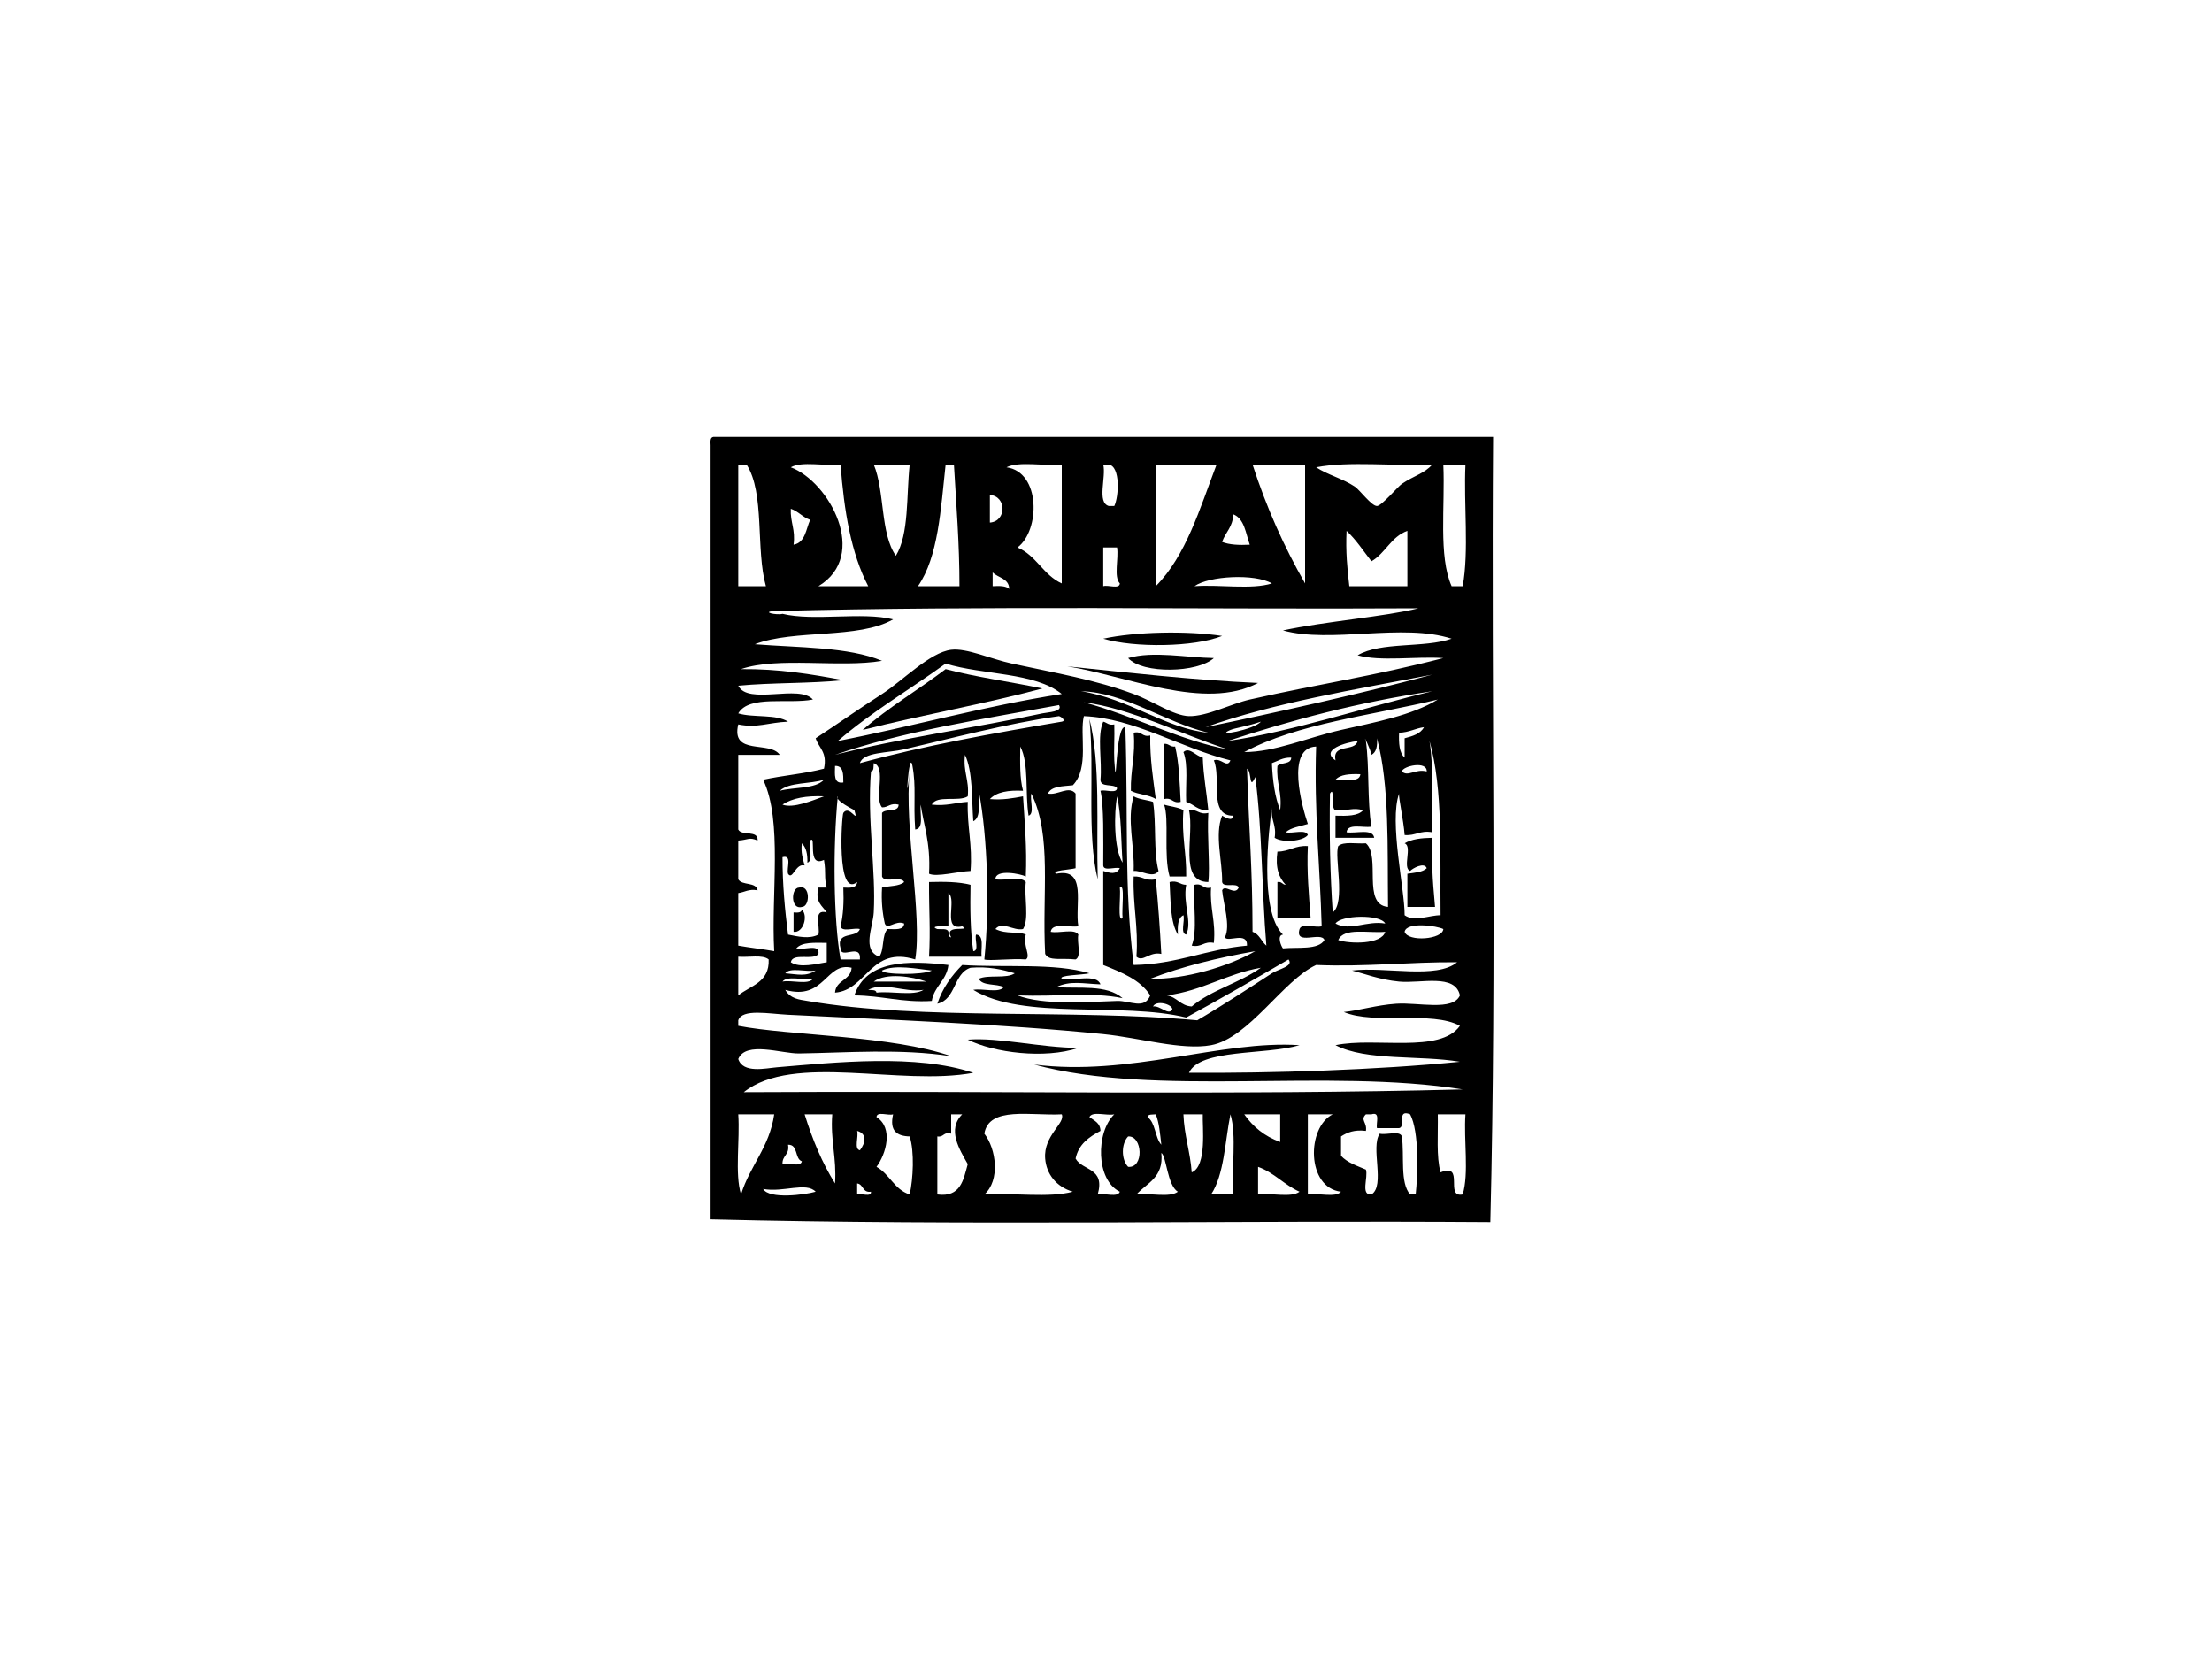
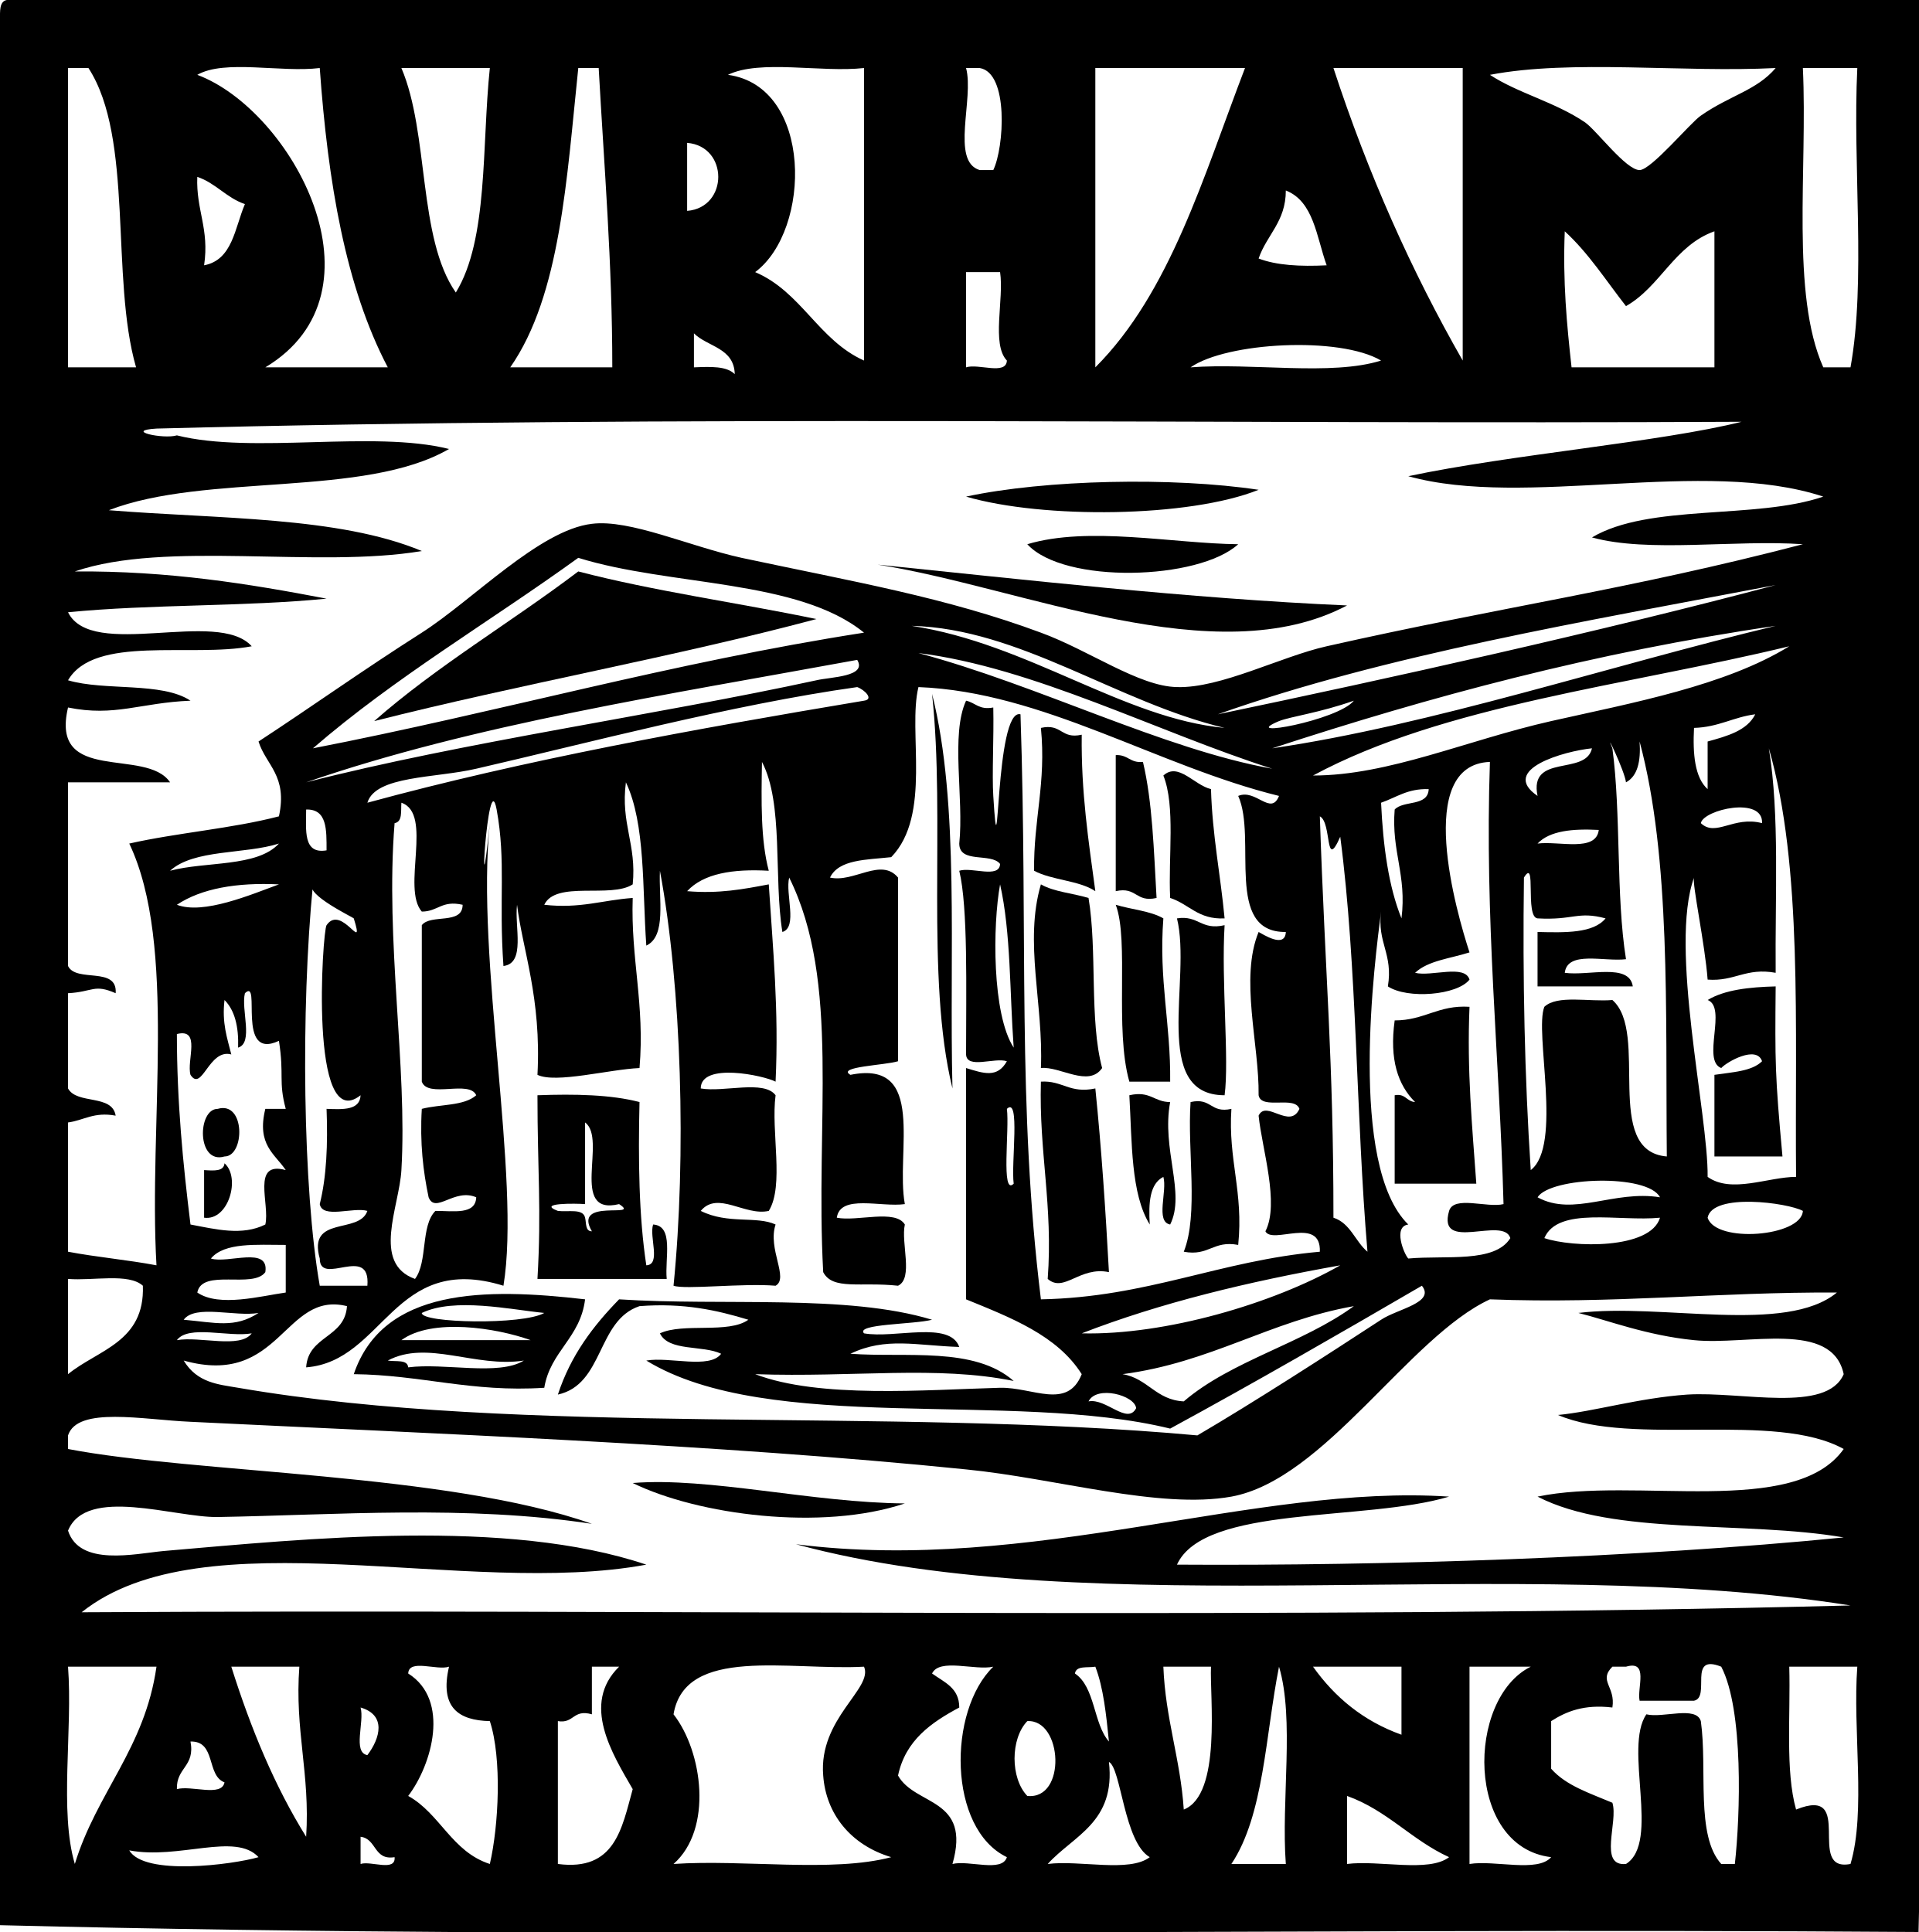
- <svg xmlns="http://www.w3.org/2000/svg" version="1.1" id="Layer_1" x="0px" y="0px" width="800px" height="600px" viewBox="0 0 800 600" enable-background="new 0 0 800 600" xml:space="preserve">
+ <svg xmlns="http://www.w3.org/2000/svg" version="1.1" id="Layer_1" x="0px" y="0px" viewBox="0 0 282 284" style="enable-background:new 0 0 282 284;" xml:space="preserve">
  <g>
-     <path fill-rule="evenodd" clip-rule="evenodd" d="M442,230c-10.182,4.086-31.685,4.329-43,1   C410.522,228.465,429.322,228.066,442,230z" />
-     <path fill-rule="evenodd" clip-rule="evenodd" d="M408,238c9.012-2.667,21.44-0.116,31,0C433.202,243.321,413.331,243.881,408,238z   " />
-     <path fill-rule="evenodd" clip-rule="evenodd" d="M386,241c20.569,2.114,45.895,5.003,69,6C435.655,257.22,407.206,244.301,386,241   z" />
-     <path fill-rule="evenodd" clip-rule="evenodd" d="M377,249c-21.039,5.627-43.741,9.593-65,15c9.218-8.116,20.147-14.519,30-22   C353.078,244.922,365.441,246.559,377,249z" />
-     <path fill-rule="evenodd" clip-rule="evenodd" d="M394,260c4.119,16.214,2.453,38.214,3,58   C392.931,301.735,395.943,278.391,394,260z" />
-     <path fill-rule="evenodd" clip-rule="evenodd" d="M410,265c3.059-0.725,2.941,1.725,6,1c-0.132,8.465,1.039,15.628,2,23   c-2.386-1.614-6.406-1.594-9-3C408.81,278.476,410.749,273.083,410,265z" />
-     <path fill-rule="evenodd" clip-rule="evenodd" d="M421,269c1.794-0.127,2.109,1.224,4,1c1.425,5.908,1.64,13.027,2,20   c-3.059,0.725-2.941-1.725-6-1C421,282.333,421,275.667,421,269z" />
-     <path fill-rule="evenodd" clip-rule="evenodd" d="M435,274c0.224,6.776,1.409,12.591,2,19c-3.897,0.23-5.185-2.148-8-3   c-0.29-6.043,0.801-13.468-1-18C430.123,269.996,432.456,273.42,435,274z" />
-     <path fill-rule="evenodd" clip-rule="evenodd" d="M410,288c1.892,1.108,4.725,1.276,7,2c1.27,7.73,0.104,17.896,2,25   c-1.978,2.871-6.241-0.347-9,0C410.373,305.642,407.421,296.498,410,288z" />
-     <path fill-rule="evenodd" clip-rule="evenodd" d="M421,291c2.275,0.724,5.108,0.892,7,2c-0.739,9.072,1.15,15.517,1,24   c-2,0-4,0-6,0C420.73,309.329,422.942,296.254,421,291z" />
-     <path fill-rule="evenodd" clip-rule="evenodd" d="M430,293c3.156-0.489,3.531,1.802,7,1c-0.473,8.297,0.689,19.762,0,25   C426.026,318.974,432.107,301.893,430,293z" />
-     <path fill-rule="evenodd" clip-rule="evenodd" d="M518,303c-0.115,11.182-0.058,13.02,1,25c-3.333,0-6.667,0-10,0c0-4,0-8,0-12   c2.611-0.389,5.486-0.514,7-2c-0.844-2.354-5.156,0.062-6,1c-2.922-1.078,0.922-8.922-2-10   C510.483,303.483,514.069,303.069,518,303z" />
-     <path fill-rule="evenodd" clip-rule="evenodd" d="M410,317c3.22-0.22,4.231,1.769,8,1c0.858,8.808,1.519,17.814,2,27   c-4.29-0.94-6.607,3.099-9,1C411.775,335.225,409.638,327.362,410,317z" />
-     <path fill-rule="evenodd" clip-rule="evenodd" d="M336,319c5.486-0.152,10.774-0.107,15,1c-0.158,8.491-0.097,16.763,1,24   c2.208-0.125,0.425-4.242,1-6c3.11,0.223,1.689,4.977,2,8c-6.333,0-12.667,0-19,0C336.55,335.719,335.95,330.126,336,319z M343,335   c-1.314-0.132-7.235-0.151-4,1c1.496,0.17,3.69-0.357,4,1c0.224,0.776,0.027,1.973,1,2c-2.895-4.989,7.395-1.811,4-4   c-7.444,1.777-1.717-9.617-5-12C343,327,343,331,343,335z" />
-     <path fill-rule="evenodd" clip-rule="evenodd" d="M423,319c3.056-0.723,3.645,1.022,6,1c-1.261,6.87,2.263,13.357,0,18   c-2.236-0.431-0.405-4.929-1-7c-2.035,0.965-2.16,3.84-2,7C423.203,333.464,423.387,325.947,423,319z" />
-     <path fill-rule="evenodd" clip-rule="evenodd" d="M432,320c3.059-0.726,2.941,1.726,6,1c-0.532,7.532,1.771,12.229,1,20   c-3.708-0.708-4.292,1.708-8,1C433.188,336.521,431.44,327.106,432,320z" />
-     <path fill-rule="evenodd" clip-rule="evenodd" d="M289,321c4.101-1.168,4.018,6.953,1,7C285.899,329.168,285.982,321.047,289,321z" />
-     <path fill-rule="evenodd" clip-rule="evenodd" d="M290,329c2.38,2.123,0.556,8.498-3,8c0-2.333,0-4.667,0-7   C288.419,330.086,289.832,330.165,290,329z" />
-     <path fill-rule="evenodd" clip-rule="evenodd" d="M343,349c-0.659,5.675-5.102,7.564-6,13c-10.667,0.667-18.066-1.934-28-2   C313.229,347.271,328.292,347.266,343,349z M319,351c-0.137,1.518,14.85,1.769,18,0C331.916,350.475,323.707,348.673,319,351z    M335,355c-5.024-1.833-14.525-3.318-19,0C322.333,355,328.667,355,335,355z M317,359c5.349-0.651,13.313,1.313,17-1   c-7.117,1.097-14.207-3.099-20,0C315.177,358.156,316.838,357.828,317,359z" />
-     <path fill-rule="evenodd" clip-rule="evenodd" d="M350,376c11.229-0.889,26.429,2.899,40,3   C377.775,383.062,359.509,380.744,350,376z" />
-     <path fill-rule="evenodd" clip-rule="evenodd" d="M258,158c94,0,187.999,0,282,0c-0.666,94.333,1.332,191.333-1,284   c-93.666-0.666-190,1.332-282-1c0-93.334,0-186.666,0-280C256.914,159.581,256.835,158.168,258,158z M430,388   c30.166,0.164,67.661-1.005,98-4c-14.541-2.459-33.821-0.179-45-6c14.303-3.03,37.842,3.175,45-7c-10.102-5.565-31.041-0.293-42-5   c5.289-0.471,11.83-2.52,19-3c8.012-0.537,20.464,2.773,23-3c-1.698-8.031-14.157-4.241-22-5c-7.024-0.68-12.604-2.866-17-4   c12.216-1.451,30.546,3.213,38-3c-17.45-0.117-32.938,1.729-51,1c-11.947,5.501-24.344,26.49-38,29   c-10.568,1.942-25.818-2.666-39-4c-36.292-3.673-79.254-5.269-114-7c-6.994-0.349-16.599-2.271-18,2c0,0.667,0,1.333,0,2   c18.729,3.614,55.794,3.482,77,11c-18.369-2.844-37.577-1.256-55-1c-6.275,0.092-19.288-4.594-22,2c1.724,5.314,9.826,3.352,14,3   c21.033-1.771,50.508-4.918,71,2c-26.371,4.921-65.09-7.295-83,7c85.862-0.53,179.064,1.144,260-1   c-49.042-7.806-111.114,2.923-155-9c34.557,4.434,67.644-8.879,96-7C457.609,381.654,433.974,379.246,430,388z M267,212   c3.333,0,6.667,0,10,0c-3.751-13.249-0.306-33.694-7-44c-1,0-2,0-3,0C267,182.667,267,197.333,267,212z M296,212c6,0,12,0,18,0   c-6.171-11.829-8.757-27.243-10-44c-5.68,0.653-13.982-1.315-18,1C299.894,174.206,314.478,200.873,296,212z M324,201   c4.818-7.849,3.762-21.571,5-33c-4.333,0-8.667,0-13,0C320.025,177.641,318.339,192.994,324,201z M332,212c5,0,10,0,15,0   c0.018-15.352-1.175-29.492-2-44c-1,0-2,0-3,0C340.227,184.227,339.359,201.359,332,212z M368,198c6.784,2.882,9.342,9.991,16,13   c0-14.333,0-28.667,0-43c-6.345,0.655-15.318-1.318-20,1C376.417,170.672,376.235,191.827,368,198z M401,183c0.667,0,1.333,0,2,0   c1.625-3.329,2.3-14.272-2-15c-0.667,0-1.333,0-2,0C400.131,172.536,396.612,181.721,401,183z M418,212   c10.962-11.038,15.923-28.078,22-44c-7.333,0-14.667,0-22,0C418,182.667,418,197.333,418,212z M472,211c0-14.333,0-28.667,0-43   c-6.333,0-12.667,0-19,0C458.051,183.616,464.453,197.88,472,211z M490,176c1.745,1.159,6.035,7.034,8,7   c1.704-0.029,7.504-6.977,9-8c4.33-2.96,8.169-3.745,11-7c-13.669,0.664-29.996-1.33-42,1C480.104,171.717,485.546,173.043,490,176   z M522,168c0.684,14.982-1.825,33.159,3,44c1.333,0,2.667,0,4,0c2.33-12.67,0.336-29.664,1-44C527.333,168,524.667,168,522,168z    M358,189c6.098-0.453,6.098-9.547,0-10C358,182.333,358,185.667,358,189z M287,197c4.245-0.755,4.457-5.543,6-9   c-2.735-0.931-4.265-3.069-7-4C285.766,188.9,287.762,191.571,287,197z M442,196c2.631,1.036,6.137,1.197,10,1   c-1.5-4.167-1.911-9.423-6-11C445.936,190.602,443.158,192.491,442,196z M488,212c7,0,14,0,21,0c0-6.667,0-13.333,0-20   c-5.903,2.096-7.924,8.076-13,11c-2.922-3.745-5.538-7.795-9-11C486.641,199.36,487.258,205.742,488,212z M399,212   c1.758-0.575,5.875,1.208,6-1c-2.3-2.367-0.358-8.975-1-13c-1.667,0-3.333,0-5,0C399,202.667,399,207.333,399,212z M359,212   c2.465-0.132,4.818-0.151,6,1c-0.095-3.905-4.042-3.958-6-6C359,208.667,359,210.333,359,212z M432,212   c9.006-0.661,20.659,1.325,28-1C453.831,207.375,437.232,208.268,432,212z M513,220c-77.591,0.41-156.974-0.975-233,1   c-4.88,0.319,0.964,1.58,3,1c11.239,2.761,28.826-0.826,40,2c-12.441,7.226-35.815,3.518-50,9c16.054,1.279,33.757,0.91,46,6   c-15.379,2.621-37.608-1.608-51,3c13.785-0.118,25.517,1.817,37,4c-12.085,1.248-25.834,0.832-38,2c3.538,7.129,21.967-0.634,27,5   c-8.926,1.741-23.068-1.734-27,5c5.362,1.638,13.787,0.213,18,3c-7.388,0.332-11.083,2.401-18,1c-2.749,11.416,11.545,5.788,15,11   c-5,0-10,0-15,0c0,9,0,18,0,27c1.188,2.478,7.314,0.02,7,4c-3.164-1.374-3.342-0.218-7,0c0,4.667,0,9.333,0,14   c1.288,2.379,6.494,0.84,7,4c-3.247-0.58-4.652,0.681-7,1c0,6.333,0,12.667,0,19c4.242,0.758,8.758,1.242,13,2   c-1.16-20.84,3.114-47.114-4-62c7.108-1.558,15.144-2.189,22-4c1.306-5.972-1.882-7.451-3-11c7.785-5.075,15.228-10.367,24-16   c7.455-4.787,17.282-15.058,25-16c5.65-0.689,14.258,3.33,22,5c16.39,3.537,30.016,5.826,44,11c7.137,2.641,14.429,7.856,20,8   c6.392,0.165,15.319-4.489,22-6c25.727-5.82,44.257-8.339,70-15c-10.005-0.662-22.66,1.327-31-1c8.351-4.982,24.116-2.551,34-6   c-17.615-5.765-43.842,1.822-61-3C479.087,224.751,501.002,223.005,513,220z M342,240c-12.955,9.379-27.034,17.633-39,28   c27.338-5.329,52.729-12.605,81-17C374.253,243.08,355.487,244.179,342,240z M436,263c24.924-5.171,56.445-12.159,82-19   C489.771,249.438,460.835,254.168,436,263z M437,265c-15.877-3.792-30.07-14.593-46-15C408.07,252.599,422.016,263.647,437,265z    M444,268c23.308-3.413,49.754-12.207,74-18C491.276,253.943,467.108,260.441,444,268z M444,271c-16.896-5.439-35.127-14.871-52-17   C409.606,258.729,427.85,268.147,444,271z M450,272c11.133-0.007,22.568-5.163,35-8c12.007-2.74,25.562-5.207,35-11   C496.102,258.768,469.294,261.627,450,272z M302,273c22.992-5.94,51.536-9.92,75-15c2.096-0.454,7.499-0.541,6-3   C355.117,260.117,326.519,264.519,302,273z M292,362c41.861,7.151,94.942,2.821,141,7c8.231-4.771,19.151-11.883,27-17   c2.405-1.568,8.018-2.52,6-5c-12.214,7.119-24.489,14.178-37,21c-23.296-5.704-59.042,1.042-77-10c3.367-0.633,9.289,1.288,11-1   c-2.661-1.339-7.682-0.318-9-3c3.372-1.629,10.079,0.079,13-2c-4.617-1.384-9.477-2.523-16-2c-6.262,2.071-5.183,11.484-12,13   c1.902-5.765,5.188-10.146,9-14c15.329,1.005,33.476-0.809,46,3c-2.72,0.663-11.304,0.63-10,2c4.517,0.816,12.594-1.927,14,2   c-6.349-0.228-10.812-1.461-16,1c8.228,0.644,18.153-1.057,24,4c-11.306-2.309-23.502-0.462-38-1c9.434,3.615,25.016,2.342,36,2   c4.75-0.147,9.854,3.288,12-2c-3.63-5.704-10.35-8.317-17-11c0-11.333,0-22.667,0-34c2.555,0.765,4.598,1.473,6-1   c-1.758-0.575-5.875,1.209-6-1c0.007-9.608,0.276-21.605-1-27c1.758-0.575,5.875,1.208,6-1c-1.282-1.717-5.979-0.021-6-3   c0.656-6.677-1.32-15.986,1-21c1.353,0.314,1.91,1.423,4,1c0.147,4.364-0.199,9.798,0,13c0.912,14.632,0.225-12.965,4-12   c1.057,32.939-0.508,57.521,3,86c15.742-0.258,26.283-5.717,41-7c0.195-5.318-6.975-1.05-8-3c2.115-4.147-0.54-12.103-1-17   c1.064-2.375,4.605,2.144,6-1c-0.694-1.973-5.58,0.246-6-2c0.138-7.485-2.797-17.184,0-24c0.613,0.292,3.85,2.487,4,0   c-9.094,0.093-4.196-13.804-7-20c2.562-1.084,4.768,3.038,6,0c-17.911-4.424-34.73-15.267-53-16c-1.636,6.508,2.037,18.764-4,25   c-3.591,0.409-7.747,0.253-9,3c3.492,0.758,7.55-3.027,10,0c0,9,0,18,0,27c-1.86,0.552-9.077,0.816-7,2   c11.323-2.322,6.623,11.377,8,19c-3.466,0.533-9.485-1.485-10,2c3.04,0.627,8.613-1.28,10,1c-0.619,2.714,1.27,7.937-1,9   c-5.454-0.588-9.575,0.721-11-2c-1.173-21.99,2.557-42.701-5-58c-0.609,2.391,1.255,7.255-1,8c-1.314-8.019,0.233-18.9-3-25   c-0.086,5.753-0.216,11.549,1,16c-5.275-0.275-9.593,0.407-12,3c4.729,0.395,8.346-0.321,12-1c0.564,9.436,1.452,18.548,1,29   c-1.652-0.922-11.006-2.863-11,1c3.367,0.633,9.289-1.288,11,1c-0.651,5.349,1.313,13.313-1,17c-3.492,0.758-7.55-3.026-10,0   c4.032,2.01,8.153,0.701,11,2c-1.218,3.63,2,7.895,0,9c-4.802-0.435-13.333,0.622-15,0c1.923-18.963,1.234-43.871-2-61   c-0.243,4.09,0.974,9.641-2,11c-0.623-8.377-0.124-17.876-3-24c-0.754,6.088,1.598,9.068,1,15c-3.219,2.115-11.251-0.584-13,3   c5.265,0.598,8.592-0.742,13-1c-0.293,8.96,1.768,15.565,1,25c-4.534,0.163-12.319,2.307-15,1c0.648-11.282-2.158-18.382-3-25   c-0.431,3.236,1.316,8.649-2,9c-0.73-9.895,0.419-15.335-1-23c-1.299-7.017-2.815,19.481-1,2c-2.061,19.85,4.618,52.272,2,68   c-16.175-5.005-17.497,11.106-29,12c0.327-4.673,5.673-4.327,6-9c-9.314-2.275-9.689,12.039-24,8   C285.911,361.285,289.091,361.503,292,362z M327,271c-5.965,1.374-14.835,0.954-16,5c23.052-6.281,47.907-10.76,73-15   c1.535-0.239,0.147-1.647-1-2C364.47,261.571,343.079,267.297,327,271z M445,264c-6.244,2.622,8.673-0.11,11-3   C450.863,262.756,446.74,263.27,445,264z M506,265c-0.155,3.822,0.052,7.282,2,9c0-2.333,0-4.667,0-7c2.901-0.766,5.752-1.582,7-4   C511.778,263.445,509.582,264.916,506,265z M496,299c-3.236,0.431-8.649-1.316-9,2c3.467,0.533,9.485-1.485,10,2   c-4.667,0-9.333,0-14,0c0-2.667,0-5.333,0-8c4.104,0.105,8.164,0.164,10-2c-4.071-1.057-4.737,0.281-10,0   c-1.879-0.216-0.121-9.084-2-6c-0.25,14.916,0.062,29.271,1,43c4.743-3.642,0.489-20.312,2-24c1.893-1.774,6.604-0.729,10-1   c5.5,4.833-1.516,22.183,8,23c-0.243-21.424,0.585-43.918-4-61c0.207,2.874-0.254,5.08-2,6c-0.168-1.702-3.305-8.137-2-5   C495.301,277.699,494.43,289.57,496,299z M483,275c-1.259-6.259,7.066-2.934,8-7C486.992,268.438,477.234,271.133,483,275z    M518,301c-4.449-0.782-6.002,1.332-10,1c-0.376-5.324-2.324-14.093-2-15c-3.668,10.274,2.078,34.728,2,44   c3.51,2.532,8.861-0.008,13,0c-0.238-22.095,0.966-45.632-4-63C518.574,277.76,517.859,289.807,518,301z M473,298   c-2.786,0.88-6.085,1.248-8,3c2.391,0.609,7.256-1.255,8,1c-1.834,2.297-9.135,2.887-12,1c0.772-4.772-1.563-6.436-1-11   c-0.945,7.046-4.873,37.289,4,46c-2.341,0.257-0.576,4.394,0,5c5.459-0.542,12.667,0.667,15-3c-1.048-3.285-10.847,2.181-9-4   c0.744-2.255,5.609-0.391,8-1c-0.605-21.729-2.785-41.882-2-65C464.806,270.408,471.049,292.235,473,298z M460,276   c0.281,6.386,1.057,12.277,3,17c0.779-6.446-1.486-9.848-1-16c1.273-1.393,4.898-0.435,5-3   C463.899,273.899,462.223,275.223,460,276z M315,279c-1.448,17.395,1.85,35.806,1,51c-0.3,5.373-4.375,13.676,2,16   c1.879-2.454,0.848-7.818,3-10c2.651-0.016,5.888,0.555,6-2c-3.16-1.378-6.035,2.476-7,0c-0.842-3.825-1.306-8.027-1-13   c2.672-0.661,6.248-0.419,8-2c-1.04-2.294-7.141,0.474-8-2c0-7.667,0-15.333,0-23c1.283-1.717,5.979-0.021,6-3   c-3.056-0.723-3.644,1.022-6,1c-2.969-3.364,1.73-14.396-3-16C315.843,277.177,316.172,278.838,315,279z M305,283   c-0.02-2.98,0.093-6.093-3-6C301.959,280.041,301.418,283.582,305,283z M507,279c2.225,2.106,4.822-1.054,9,0   C516.121,275.032,507.353,277.033,507,279z M453,337c2.507,0.826,3.163,3.503,5,5c-1.684-19.983-1.471-41.862-4-61   c-2.336,5.224-1.215-2.073-3-3C451.784,301.939,452.963,313.476,453,337z M483,282c3.236-0.431,8.649,1.316,9-2   C488.178,279.845,484.719,280.052,483,282z M282,286c5.249-1.417,12.786-0.547,16-4C292.956,283.623,285.467,282.8,282,286z    M283,291c3.85,1.47,10.885-1.505,15-3C291.737,287.737,286.593,288.593,283,291z M304,347c2.333,0,4.667,0,7,0   c0.506-6.185-6.978,0.164-7-4c-1.766-6.433,5.818-3.516,7-7c-2.072-0.595-6.569,1.236-7-1c0.983-4.017,1.226-8.774,1-14   c2.48,0.147,4.853,0.187,5-2c-7.586,6.026-5.582-24.165-5-25c2.24-3.218,5.652,4.509,4-1c-0.019-0.062-7.328-3.573-6-5   C301.199,306.269,301.433,332.76,304,347z M406,312c-0.604-8.062-0.389-16.945-2-24C402.902,293.966,402.766,307.087,406,312z    M292,312c0.1-3.1-0.453-5.547-2-7c-0.438,3.438,0.395,5.604,1,8c-3.315-0.902-4.338,5.556-6,3c-0.605-2.062,1.614-6.947-2-6   c-0.004,10.004,0.875,19.125,2,28c3.671,0.695,7.603,1.726,11,0c0.702-2.965-2.09-9.424,3-8c-1.565-2.436-4.329-3.671-3-9   c1,0,2,0,3,0c-1.061-4.078-0.158-4.938-1-10c-6.375,2.992-2.528-9.405-5-7C292.391,306.391,294.255,311.256,292,312z M406,332   c-0.405-2.979,0.969-12.901-1-11C405.405,323.979,404.031,333.901,406,332z M483,334c5.266,2.887,11.244-1.146,18,0   C499.19,330.535,484.885,330.966,483,334z M508,337c1.204,3.75,13.787,2.785,14-1C519.774,334.82,508.63,333.263,508,337z M484,340   c4.093,1.398,15.634,1.654,17-3C494.909,337.576,485.973,335.307,484,340z M288,343c2.51,0.823,8.611-1.944,8,2   c-1.795,2.538-9.279-0.612-10,3c3.214,2.236,9.418,0.549,13,0c0-2.333,0-4.667,0-7C294.632,340.965,289.965,340.631,288,343z    M416,354c12.348,0.282,28.223-4.396,38-10C440.409,346.409,427.517,349.517,416,354z M267,360c4.424-3.575,11.346-4.654,11-13   c-2.147-1.854-7.325-0.675-11-1C267,350.667,267,355.333,267,360z M422,360c3.73,0.603,4.905,3.761,9,4   c7.021-5.979,17.464-8.536,25-14C443.507,352.174,434.982,358.315,422,360z M295,351c-3.367,0.633-9.289-1.288-11,1   C288.529,352.379,291.452,353.314,295,351z M294,354c-3.367,0.633-9.289-1.288-11,1C286.367,354.367,292.289,356.288,294,354z    M424,365c-0.198-1.896-5.831-3.374-7-1C419.562,363.533,422.669,367.537,424,365z M268,432c3.215-10.451,10.287-17.046,12-29   c-4.333,0-8.667,0-13,0C267.661,412.339,265.674,424.326,268,432z M302,428c0.635-9.302-1.731-15.602-1-25c-3.333,0-6.667,0-10,0   C293.849,412.151,297.358,420.643,302,428z M317,422c4.742,2.592,6.432,8.234,12,10c1.254-5.623,1.764-15.476,0-21   c-4.551-0.116-7.382-1.951-6-8c-1.758,0.575-5.875-1.209-6,1C323.176,407.914,320.463,417.354,317,422z M344,410   c-2.826-0.826-2.591,1.409-5,1c0,7,0,14,0,21c8.444,1.111,9.421-5.245,11-11c-2.975-5.241-7.568-12.477-2-18c-1.333,0-2.667,0-4,0   C344,405.333,344,407.667,344,410z M356,410c4.312,5.523,5.786,16.878,0,22c10.338-0.662,23.327,1.327,32-1   c-5.966-1.779-9.559-6.366-10-12c-0.656-8.367,7.448-12.819,6-16C372.938,403.604,357.613,399.946,356,410z M398,409   c-4.143,2.191-7.89,4.776-9,10c2.499,4.502,10.788,3.212,8,13c2.391-0.609,7.255,1.255,8-1c-8.71-4.238-8.722-21.506-2-28   c-2.714,0.619-7.936-1.27-9,1C395.714,405.286,397.932,406.067,398,409z M420,414c-0.442-3.891-0.756-7.91-2-11   c-1.177,0.156-2.839-0.172-3,1C417.961,406.039,417.632,411.368,420,414z M431,424c5.592-2.233,3.802-16.649,4-21   c-2.333,0-4.667,0-7,0C428.292,410.708,430.466,416.534,431,424z M438,432c2.667,0,5.333,0,8,0c-0.661-9.339,1.326-21.326-1-29   C442.999,412.999,442.765,424.765,438,432z M463,413c0-3.333,0-6.667,0-10c-4.333,0-8.667,0-13,0   C453.162,407.504,457.349,410.984,463,413z M473,432c3.695-0.638,9.962,1.295,12-1c-12.557-1.45-12.489-23.259-3-28c-3,0-6,0-9,0   C473,412.667,473,422.333,473,432z M494,409c-4.178-0.511-6.775,0.558-9,2c0,2.333,0,4.667,0,7c2.211,2.456,5.736,3.598,9,5   c0.898,2.768-2.055,9.388,2,9c5.106-3.227-0.442-17.109,3-22c2.391,0.609,7.255-1.256,8,1c0.979,7.021-0.76,16.76,3,21   c0.667,0,1.333,0,2,0c0.766-7.111,1.342-22.666-2-29c-5.016-2.016-1.454,4.546-4,5c-2.667,0-5.333,0-8,0   c-0.443-1.89,1.36-6.026-2-5c-0.667,0-1.333,0-2,0C491.82,405.091,494.5,405.854,494,409z M521,424c8.938-3.604,1.348,9.319,8,8   c2.326-7.674,0.339-19.661,1-29c-3.333,0-6.667,0-10,0C520.154,410.18,519.404,418.263,521,424z M311,416   c1.933-2.477,2.773-5.947-1-7C310.595,411.071,308.764,415.569,311,416z M408,422c5.813,0.551,5.227-11.323,0-11   C405.476,413.648,405.476,419.352,408,422z M283,421c2.072-0.595,6.569,1.236,7-1c-2.677-0.989-1.241-6.092-5-6   C285.658,417.658,282.836,417.836,283,421z M411,432c4.686-0.647,11.975,1.308,15-1c-3.837-2.184-4.181-13.126-6-14   C420.927,425.927,414.785,427.785,411,432z M455,432c4.686-0.647,11.975,1.308,15-1c-5.546-2.454-9.113-6.887-15-9   C455,425.333,455,428.667,455,432z M310,432c1.453-0.547,5.168,1.169,5-1c-3.14,0.473-2.642-2.691-5-3   C310,429.333,310,430.667,310,432z M276,430c2.183,3.838,15.193,2.112,19,1C291.552,427.346,283.282,431.358,276,430z" />
-     <path fill-rule="evenodd" clip-rule="evenodd" d="M473,306c-0.429,9.429,0.391,17.609,1,26c-4,0-8,0-12,0c0-4.333,0-8.667,0-13   c1.615-0.281,1.722,0.945,3,1c-2.455-2.545-3.828-6.172-3-12C466.327,307.993,468.346,305.679,473,306z" />
+     <path d="M185,72c-10.2,4.1-31.7,4.3-43,1C153.6,70.5,172.4,70.1,185,72z" />
+     <path d="M151,80c9-2.7,21.4-0.1,31,0C176.2,85.3,156.4,85.9,151,80z" />
+     <path d="M129,83c20.6,2.1,45.9,5,69,6C178.7,99.2,150.2,86.3,129,83z" />
+     <path d="M120,91c-21,5.6-43.7,9.6-65,15c9.2-8.1,20.1-14.5,30-22C96.1,86.9,108.5,88.6,120,91z" />
+     <path d="M137,102c4.1,16.2,2.5,38.2,3,58C136,143.7,139,120.4,137,102z" />
+     <path d="M153,107c3.1-0.7,2.9,1.7,6,1c-0.1,8.5,1,15.6,2,23c-2.4-1.6-6.4-1.6-9-3C151.9,120.5,153.8,115.1,153,107z" />
+     <path d="M164,111c1.8-0.1,2.1,1.2,4,1c1.4,5.9,1.6,13,2,20c-3.1,0.7-2.9-1.7-6-1C164,124.3,164,117.7,164,111z" />
+     <path d="M178,116c0.2,6.8,1.4,12.6,2,19c-3.9,0.2-5.2-2.1-8-3c-0.3-6,0.8-13.5-1-18C173.2,112,175.5,115.4,178,116z" />
+     <path d="M153,130c1.9,1.1,4.7,1.3,7,2c1.3,7.7,0.1,17.9,2,25c-2,2.9-6.2-0.3-9,0C153.4,147.6,150.5,138.5,153,130z" />
+     <path d="M164,133c2.3,0.7,5.1,0.9,7,2c-0.7,9.1,1.1,15.5,1,24c-2,0-4,0-6,0C163.8,151.3,166,138.3,164,133z" />
+     <path d="M173,135c3.2-0.5,3.5,1.8,7,1c-0.5,8.3,0.7,19.8,0,25C169.1,161,175.2,143.9,173,135z" />
+     <path d="M261,145c-0.1,11.2-0.1,13,1,25c-3.3,0-6.7,0-10,0c0-4,0-8,0-12c2.6-0.4,5.5-0.5,7-2c-0.8-2.4-5.2,0.1-6,1   c-2.9-1.1,0.9-8.9-2-10C253.5,145.5,257.1,145.1,261,145z" />
+     <path d="M153,159c3.2-0.2,4.2,1.8,8,1c0.9,8.8,1.5,17.8,2,27c-4.3-0.9-6.6,3.1-9,1C154.8,177.2,152.7,169.4,153,159z" />
+     <path d="M79,161c5.5-0.2,10.8-0.1,15,1c-0.2,8.5-0.1,16.8,1,24c2.2-0.1,0.4-4.2,1-6c3.1,0.2,1.7,5,2,8c-6.3,0-12.7,0-19,0   C79.6,177.7,79,172.1,79,161z M86,177c-1.3-0.1-7.2-0.2-4,1c1.5,0.2,3.7-0.4,4,1c0.2,0.8,0,2,1,2c-2.9-5,7.4-1.8,4-4   c-7.4,1.8-1.7-9.6-5-12C86,169,86,173,86,177z" />
+     <path d="M166,161c3.1-0.7,3.6,1,6,1c-1.3,6.9,2.3,13.4,0,18c-2.2-0.4-0.4-4.9-1-7c-2,1-2.2,3.8-2,7   C166.2,175.5,166.4,167.9,166,161z" />
+     <path d="M175,162c3.1-0.7,2.9,1.7,6,1c-0.5,7.5,1.8,12.2,1,20c-3.7-0.7-4.3,1.7-8,1C176.2,178.5,174.5,169.1,175,162z" />
+     <path d="M32,163c4.1-1.2,4,7,1,7C28.9,171.2,29,163,32,163z" />
+     <path d="M33,171c2.4,2.1,0.6,8.5-3,8c0-2.3,0-4.7,0-7C31.5,172.1,32.9,172.2,33,171z" />
+     <path d="M86,191c-0.7,5.7-5.1,7.6-6,13c-10.7,0.7-18.1-1.9-28-2C56.3,189.3,71.3,189.3,86,191z M62,193c-0.1,1.5,14.9,1.8,18,0   C75,192.5,66.8,190.7,62,193z M78,197c-5-1.8-14.5-3.3-19,0C65.4,197,71.7,197,78,197z M60,201c5.3-0.7,13.3,1.3,17-1   c-7.1,1.1-14.2-3.1-20,0C58.2,200.2,59.9,199.8,60,201z" />
+     <path d="M93,218c11.2-0.9,26.4,2.9,40,3C120.8,225.1,102.6,222.7,93,218z" />
+     <path d="M1,0c94,0,188,0,282,0c-0.7,94.3,1.3,191.3-1,284c-93.7-0.7-190,1.3-282-1C0,189.7,0,96.3,0,3C0,1.6-0.1,0.2,1,0z M173,230   c30.2,0.2,67.7-1,98-4c-14.5-2.5-33.8-0.2-45-6c14.3-3,37.8,3.2,45-7c-10.1-5.6-31-0.3-42-5c5.3-0.5,11.8-2.5,19-3   c8-0.5,20.5,2.8,23-3c-1.7-8-14.2-4.2-22-5c-7-0.7-12.6-2.9-17-4c12.2-1.5,30.5,3.2,38-3c-17.4-0.1-32.9,1.7-51,1   c-11.9,5.5-24.3,26.5-38,29c-10.6,1.9-25.8-2.7-39-4c-36.3-3.7-79.3-5.3-114-7c-7-0.3-16.6-2.3-18,2c0,0.7,0,1.3,0,2   c18.7,3.6,55.8,3.5,77,11c-18.4-2.8-37.6-1.3-55-1c-6.3,0.1-19.3-4.6-22,2c1.7,5.3,9.8,3.4,14,3c21-1.8,50.5-4.9,71,2   c-26.4,4.9-65.1-7.3-83,7c85.9-0.5,179.1,1.1,260-1c-49-7.8-111.1,2.9-155-9c34.6,4.4,67.6-8.9,96-7C200.7,223.7,177,221.2,173,230   z M10,54c3.3,0,6.7,0,10,0c-3.8-13.2-0.3-33.7-7-44c-1,0-2,0-3,0C10,24.7,10,39.3,10,54z M39,54c6,0,12,0,18,0   c-6.2-11.8-8.8-27.2-10-44c-5.7,0.7-14-1.3-18,1C42.9,16.2,57.5,42.9,39,54z M67,43c4.8-7.8,3.8-21.6,5-33c-4.3,0-8.7,0-13,0   C63.1,19.6,61.4,35,67,43z M75,54c5,0,10,0,15,0c0-15.4-1.2-29.5-2-44c-1,0-2,0-3,0C83.3,26.2,82.4,43.4,75,54z M111,40   c6.8,2.9,9.3,10,16,13c0-14.3,0-28.7,0-43c-6.3,0.7-15.3-1.3-20,1C119.5,12.7,119.3,33.8,111,40z M144,25c0.7,0,1.3,0,2,0   c1.6-3.3,2.3-14.3-2-15c-0.7,0-1.3,0-2,0C143.2,14.5,139.7,23.7,144,25z M161,54c11-11,15.9-28.1,22-44c-7.3,0-14.7,0-22,0   C161,24.7,161,39.3,161,54z M215,53c0-14.3,0-28.7,0-43c-6.3,0-12.7,0-19,0C201.1,25.6,207.5,39.9,215,53z M233,18c1.7,1.2,6,7,8,7   c1.7,0,7.5-7,9-8c4.3-3,8.2-3.7,11-7c-13.7,0.7-30-1.3-42,1C223.1,13.7,228.6,15,233,18z M265,10c0.7,15-1.8,33.2,3,44   c1.3,0,2.7,0,4,0c2.3-12.7,0.3-29.7,1-44C270.4,10,267.7,10,265,10z M101,31c6.1-0.5,6.1-9.5,0-10C101,24.3,101,27.7,101,31z    M30,39c4.2-0.8,4.5-5.5,6-9c-2.7-0.9-4.3-3.1-7-4C28.8,30.9,30.8,33.6,30,39z M185,38c2.6,1,6.1,1.2,10,1c-1.5-4.2-1.9-9.4-6-11   C189,32.6,186.2,34.5,185,38z M231,54c7,0,14,0,21,0c0-6.7,0-13.3,0-20c-5.9,2.1-7.9,8.1-13,11c-2.9-3.7-5.5-7.8-9-11   C229.7,41.4,230.3,47.7,231,54z M142,54c1.8-0.6,5.9,1.2,6-1c-2.3-2.4-0.4-9-1-13c-1.7,0-3.3,0-5,0C142,44.7,142,49.3,142,54z    M102,54c2.5-0.1,4.8-0.2,6,1c-0.1-3.9-4-4-6-6C102,50.7,102,52.3,102,54z M175,54c9-0.7,20.7,1.3,28-1   C196.9,49.4,180.3,50.3,175,54z M256,62c-77.6,0.4-157-1-233,1c-4.9,0.3,1,1.6,3,1c11.2,2.8,28.8-0.8,40,2c-12.4,7.2-35.8,3.5-50,9   c16.1,1.3,33.8,0.9,46,6c-15.4,2.6-37.6-1.6-51,3c13.8-0.1,25.5,1.8,37,4c-12.1,1.2-25.8,0.8-38,2c3.5,7.1,22-0.6,27,5   c-8.9,1.7-23.1-1.7-27,5c5.4,1.6,13.8,0.2,18,3c-7.4,0.3-11.1,2.4-18,1c-2.7,11.4,11.5,5.8,15,11c-5,0-10,0-15,0c0,9,0,18,0,27   c1.2,2.5,7.3,0,7,4c-3.2-1.4-3.3-0.2-7,0c0,4.7,0,9.3,0,14c1.3,2.4,6.5,0.8,7,4c-3.2-0.6-4.7,0.7-7,1c0,6.3,0,12.7,0,19   c4.2,0.8,8.8,1.2,13,2c-1.2-20.8,3.1-47.1-4-62c7.1-1.6,15.1-2.2,22-4c1.3-6-1.9-7.5-3-11c7.8-5.1,15.2-10.4,24-16   c7.5-4.8,17.3-15.1,25-16c5.6-0.7,14.3,3.3,22,5c16.4,3.5,30,5.8,44,11c7.1,2.6,14.4,7.9,20,8c6.4,0.2,15.3-4.5,22-6   c25.7-5.8,44.3-8.3,70-15c-10-0.7-22.7,1.3-31-1c8.4-5,24.1-2.6,34-6c-17.6-5.8-43.8,1.8-61-3C222.1,66.8,244,65,256,62z M85,82   c-13,9.4-27,17.6-39,28c27.3-5.3,52.7-12.6,81-17C117.3,85.1,98.5,86.2,85,82z M179,105c24.9-5.2,56.4-12.2,82-19   C232.8,91.4,203.9,96.2,179,105z M180,107c-15.9-3.8-30.1-14.6-46-15C151.1,94.6,165.1,105.6,180,107z M187,110   c23.3-3.4,49.8-12.2,74-18C234.3,95.9,210.2,102.4,187,110z M187,113c-16.9-5.4-35.1-14.9-52-17C152.6,100.7,170.9,110.1,187,113z    M193,114c11.1,0,22.6-5.2,35-8c12-2.7,25.6-5.2,35-11C239.1,100.8,212.3,103.6,193,114z M45,115c23-5.9,51.5-9.9,75-15   c2.1-0.5,7.5-0.5,6-3C98.2,102.1,69.6,106.5,45,115z M35,204c41.9,7.2,94.9,2.8,141,7c8.2-4.8,19.2-11.9,27-17c2.4-1.6,8-2.5,6-5   c-12.2,7.1-24.5,14.2-37,21c-23.3-5.7-59,1-77-10c3.4-0.6,9.3,1.3,11-1c-2.7-1.3-7.7-0.3-9-3c3.4-1.6,10.1,0.1,13-2   c-4.6-1.4-9.5-2.5-16-2c-6.3,2.1-5.2,11.5-12,13c1.9-5.8,5.2-10.1,9-14c15.3,1,33.5-0.8,46,3c-2.7,0.7-11.3,0.6-10,2   c4.5,0.8,12.6-1.9,14,2c-6.3-0.2-10.8-1.5-16,1c8.2,0.6,18.2-1.1,24,4c-11.3-2.3-23.5-0.5-38-1c9.4,3.6,25,2.3,36,2   c4.8-0.1,9.9,3.3,12-2c-3.6-5.7-10.4-8.3-17-11c0-11.3,0-22.7,0-34c2.6,0.8,4.6,1.5,6-1c-1.8-0.6-5.9,1.2-6-1c0-9.6,0.3-21.6-1-27   c1.8-0.6,5.9,1.2,6-1c-1.3-1.7-6,0-6-3c0.7-6.7-1.3-16,1-21c1.4,0.3,1.9,1.4,4,1c0.1,4.4-0.2,9.8,0,13c0.9,14.6,0.2-13,4-12   c1.1,32.9-0.5,57.5,3,86c15.7-0.3,26.3-5.7,41-7c0.2-5.3-7-1-8-3c2.1-4.1-0.5-12.1-1-17c1.1-2.4,4.6,2.1,6-1c-0.7-2-5.6,0.2-6-2   c0.1-7.5-2.8-17.2,0-24c0.6,0.3,3.9,2.5,4,0c-9.1,0.1-4.2-13.8-7-20c2.6-1.1,4.8,3,6,0c-17.9-4.4-34.7-15.3-53-16   c-1.6,6.5,2,18.8-4,25c-3.6,0.4-7.7,0.3-9,3c3.5,0.8,7.5-3,10,0c0,9,0,18,0,27c-1.9,0.6-9.1,0.8-7,2c11.3-2.3,6.6,11.4,8,19   c-3.5,0.5-9.5-1.5-10,2c3,0.6,8.6-1.3,10,1c-0.6,2.7,1.3,7.9-1,9c-5.5-0.6-9.6,0.7-11-2c-1.2-22,2.6-42.7-5-58   c-0.6,2.4,1.3,7.3-1,8c-1.3-8,0.2-18.9-3-25c-0.1,5.8-0.2,11.5,1,16c-5.3-0.3-9.6,0.4-12,3c4.7,0.4,8.3-0.3,12-1   c0.6,9.4,1.5,18.5,1,29c-1.7-0.9-11-2.9-11,1c3.4,0.6,9.3-1.3,11,1c-0.7,5.3,1.3,13.3-1,17c-3.5,0.8-7.5-3-10,0c4,2,8.2,0.7,11,2   c-1.2,3.6,2,7.9,0,9c-4.8-0.4-13.3,0.6-15,0c1.9-19,1.2-43.9-2-61c-0.2,4.1,1,9.6-2,11c-0.6-8.4-0.1-17.9-3-24   c-0.8,6.1,1.6,9.1,1,15c-3.2,2.1-11.3-0.6-13,3c5.3,0.6,8.6-0.7,13-1c-0.3,9,1.8,15.6,1,25c-4.5,0.2-12.3,2.3-15,1   c0.6-11.3-2.2-18.4-3-25c-0.4,3.2,1.3,8.6-2,9c-0.7-9.9,0.4-15.3-1-23c-1.3-7-2.8,19.5-1,2c-2.1,19.9,4.6,52.3,2,68   c-16.2-5-17.5,11.1-29,12c0.3-4.7,5.7-4.3,6-9c-9.3-2.3-9.7,12-24,8C29,203.3,32.1,203.5,35,204z M70,113c-6,1.4-14.8,1-16,5   c23.1-6.3,47.9-10.8,73-15c1.5-0.2,0.1-1.6-1-2C107.5,103.6,86.1,109.3,70,113z M188,106c-6.2,2.6,8.7-0.1,11-3   C193.9,104.8,189.8,105.3,188,106z M249,107c-0.2,3.8,0.1,7.3,2,9c0-2.3,0-4.7,0-7c2.9-0.8,5.8-1.6,7-4   C254.8,105.4,252.6,106.9,249,107z M239,141c-3.2,0.4-8.6-1.3-9,2c3.5,0.5,9.5-1.5,10,2c-4.7,0-9.3,0-14,0c0-2.7,0-5.3,0-8   c4.1,0.1,8.2,0.2,10-2c-4.1-1.1-4.7,0.3-10,0c-1.9-0.2-0.1-9.1-2-6c-0.2,14.9,0.1,29.3,1,43c4.7-3.6,0.5-20.3,2-24   c1.9-1.8,6.6-0.7,10-1c5.5,4.8-1.5,22.2,8,23c-0.2-21.4,0.6-43.9-4-61c0.2,2.9-0.3,5.1-2,6c-0.2-1.7-3.3-8.1-2-5   C238.3,119.7,237.5,131.6,239,141z M226,117c-1.3-6.3,7.1-2.9,8-7C230,110.4,220.3,113.1,226,117z M261,143c-4.4-0.8-6,1.3-10,1   c-0.4-5.3-2.3-14.1-2-15c-3.7,10.3,2.1,34.7,2,44c3.5,2.5,8.9,0,13,0c-0.2-22.1,1-45.6-4-63C261.6,119.8,260.9,131.8,261,143z    M216,140c-2.8,0.9-6.1,1.2-8,3c2.4,0.6,7.3-1.3,8,1c-1.8,2.3-9.1,2.9-12,1c0.8-4.8-1.6-6.4-1-11c-0.9,7-4.9,37.3,4,46   c-2.3,0.3-0.6,4.4,0,5c5.5-0.5,12.7,0.7,15-3c-1-3.3-10.8,2.2-9-4c0.7-2.3,5.6-0.4,8-1c-0.6-21.7-2.8-41.9-2-65   C207.8,112.4,214.1,134.2,216,140z M203,118c0.3,6.4,1.1,12.3,3,17c0.8-6.4-1.5-9.8-1-16c1.3-1.4,4.9-0.4,5-3   C206.9,115.9,205.3,117.2,203,118z M58,121c-1.4,17.4,1.9,35.8,1,51c-0.3,5.4-4.4,13.7,2,16c1.9-2.5,0.8-7.8,3-10   c2.7,0,5.9,0.6,6-2c-3.2-1.4-6,2.5-7,0c-0.8-3.8-1.3-8-1-13c2.7-0.7,6.2-0.4,8-2c-1-2.3-7.1,0.5-8-2c0-7.7,0-15.3,0-23   c1.3-1.7,6,0,6-3c-3.1-0.7-3.6,1-6,1c-3-3.4,1.7-14.4-3-16C58.9,119.2,59.2,120.8,58,121z M48,125c0-3,0.1-6.1-3-6   C45,122,44.5,125.6,48,125z M250,121c2.2,2.1,4.8-1.1,9,0C259.2,117,250.4,119,250,121z M196,179c2.5,0.8,3.2,3.5,5,5   c-1.7-20-1.5-41.9-4-61c-2.3,5.2-1.2-2.1-3-3C194.8,143.9,196,155.5,196,179z M226,124c3.2-0.4,8.6,1.3,9-2   C231.2,121.8,227.8,122.1,226,124z M25,128c5.2-1.4,12.8-0.5,16-4C36,125.6,28.5,124.8,25,128z M26,133c3.9,1.5,10.9-1.5,15-3   C34.8,129.7,29.6,130.6,26,133z M47,189c2.3,0,4.7,0,7,0c0.5-6.2-7,0.2-7-4c-1.8-6.4,5.8-3.5,7-7c-2.1-0.6-6.6,1.2-7-1   c1-4,1.2-8.8,1-14c2.5,0.1,4.9,0.2,5-2c-7.6,6-5.6-24.2-5-25c2.2-3.2,5.7,4.5,4-1c0-0.1-7.3-3.6-6-5C44.2,148.3,44.5,174.8,47,189z    M149,154c-0.6-8.1-0.4-16.9-2-24C145.9,136,145.8,149.1,149,154z M35,154c0.1-3.1-0.5-5.5-2-7c-0.4,3.4,0.4,5.6,1,8   c-3.3-0.9-4.3,5.6-6,3c-0.6-2.1,1.6-6.9-2-6c0,10,0.9,19.1,2,28c3.7,0.7,7.6,1.7,11,0c0.7-3-2.1-9.4,3-8c-1.6-2.4-4.3-3.7-3-9   c1,0,2,0,3,0c-1.1-4.1-0.2-4.9-1-10c-6.4,3-2.5-9.4-5-7C35.4,148.4,37.3,153.3,35,154z M149,174c-0.4-3,1-12.9-1-11   C148.4,166,147.1,175.9,149,174z M226,176c5.3,2.9,11.2-1.1,18,0C242.2,172.5,227.9,173,226,176z M251,179c1.2,3.8,13.8,2.8,14-1   C262.8,176.8,251.7,175.3,251,179z M227,182c4.1,1.4,15.6,1.7,17-3C238,179.6,229,177.3,227,182z M31,185c2.5,0.8,8.6-1.9,8,2   c-1.8,2.5-9.3-0.6-10,3c3.2,2.2,9.4,0.5,13,0c0-2.3,0-4.7,0-7C37.7,183,33,182.6,31,185z M159,196c12.3,0.3,28.2-4.4,38-10   C183.5,188.4,170.6,191.5,159,196z M10,202c4.4-3.6,11.3-4.7,11-13c-2.1-1.9-7.3-0.7-11-1C10,192.7,10,197.3,10,202z M165,202   c3.7,0.6,4.9,3.8,9,4c7-6,17.5-8.5,25-14C186.6,194.2,178,200.3,165,202z M38,193c-3.4,0.6-9.3-1.3-11,1   C31.6,194.4,34.5,195.3,38,193z M37,196c-3.4,0.6-9.3-1.3-11,1C29.4,196.4,35.3,198.3,37,196z M167,207c-0.2-1.9-5.8-3.4-7-1   C162.6,205.5,165.7,209.5,167,207z M11,274c3.2-10.5,10.3-17,12-29c-4.3,0-8.7,0-13,0C10.7,254.3,8.7,266.3,11,274z M45,270   c0.6-9.3-1.7-15.6-1-25c-3.3,0-6.7,0-10,0C36.9,254.2,40.4,262.6,45,270z M60,264c4.7,2.6,6.4,8.2,12,10c1.3-5.6,1.8-15.5,0-21   c-4.6-0.1-7.4-2-6-8c-1.8,0.6-5.9-1.2-6,1C66.2,249.9,63.5,259.4,60,264z M87,252c-2.8-0.8-2.6,1.4-5,1c0,7,0,14,0,21   c8.4,1.1,9.4-5.2,11-11c-3-5.2-7.6-12.5-2-18c-1.3,0-2.7,0-4,0C87,247.3,87,249.7,87,252z M99,252c4.3,5.5,5.8,16.9,0,22   c10.3-0.7,23.3,1.3,32-1c-6-1.8-9.6-6.4-10-12c-0.7-8.4,7.4-12.8,6-16C116,245.6,100.7,241.9,99,252z M141,251   c-4.1,2.2-7.9,4.8-9,10c2.5,4.5,10.8,3.2,8,13c2.4-0.6,7.3,1.3,8-1c-8.7-4.2-8.7-21.5-2-28c-2.7,0.6-7.9-1.3-9,1   C138.8,247.3,141,248.1,141,251z M163,256c-0.4-3.9-0.8-7.9-2-11c-1.2,0.2-2.8-0.2-3,1C161,248,160.7,253.4,163,256z M174,266   c5.6-2.2,3.8-16.6,4-21c-2.3,0-4.7,0-7,0C171.3,252.7,173.5,258.5,174,266z M181,274c2.7,0,5.3,0,8,0c-0.7-9.3,1.3-21.3-1-29   C186,255,185.8,266.8,181,274z M206,255c0-3.3,0-6.7,0-10c-4.3,0-8.7,0-13,0C196.2,249.5,200.4,253,206,255z M216,274   c3.7-0.6,10,1.3,12-1c-12.6-1.5-12.5-23.3-3-28c-3,0-6,0-9,0C216,254.7,216,264.3,216,274z M237,251c-4.2-0.5-6.8,0.6-9,2   c0,2.3,0,4.7,0,7c2.2,2.5,5.7,3.6,9,5c0.9,2.8-2.1,9.4,2,9c5.1-3.2-0.4-17.1,3-22c2.4,0.6,7.3-1.3,8,1c1,7-0.8,16.8,3,21   c0.7,0,1.3,0,2,0c0.8-7.1,1.3-22.7-2-29c-5-2-1.5,4.5-4,5c-2.7,0-5.3,0-8,0c-0.4-1.9,1.4-6-2-5c-0.7,0-1.3,0-2,0   C234.9,247.1,237.5,247.9,237,251z M264,266c8.9-3.6,1.3,9.3,8,8c2.3-7.7,0.3-19.7,1-29c-3.3,0-6.7,0-10,0   C263.2,252.2,262.4,260.3,264,266z M54,258c1.9-2.5,2.8-5.9-1-7C53.6,253.1,51.8,257.6,54,258z M151,264c5.8,0.6,5.2-11.3,0-11   C148.5,255.6,148.5,261.4,151,264z M26,263c2.1-0.6,6.6,1.2,7-1c-2.7-1-1.2-6.1-5-6C28.7,259.7,25.9,259.8,26,263z M154,274   c4.7-0.6,12,1.3,15-1c-3.8-2.2-4.2-13.1-6-14C164,267.9,157.8,269.8,154,274z M198,274c4.7-0.6,12,1.3,15-1c-5.5-2.5-9.1-6.9-15-9   C198,267.3,198,270.7,198,274z M53,274c1.5-0.5,5.2,1.2,5-1c-3.1,0.5-2.6-2.7-5-3C53,271.3,53,272.7,53,274z M19,272   c2.2,3.8,15.2,2.1,19,1C34.6,269.3,26.3,273.4,19,272z" />
+     <path d="M216,148c-0.4,9.4,0.4,17.6,1,26c-4,0-8,0-12,0c0-4.3,0-8.7,0-13c1.6-0.3,1.7,0.9,3,1c-2.5-2.5-3.8-6.2-3-12   C209.4,150,211.4,147.7,216,148z" />
  </g>
</svg>
